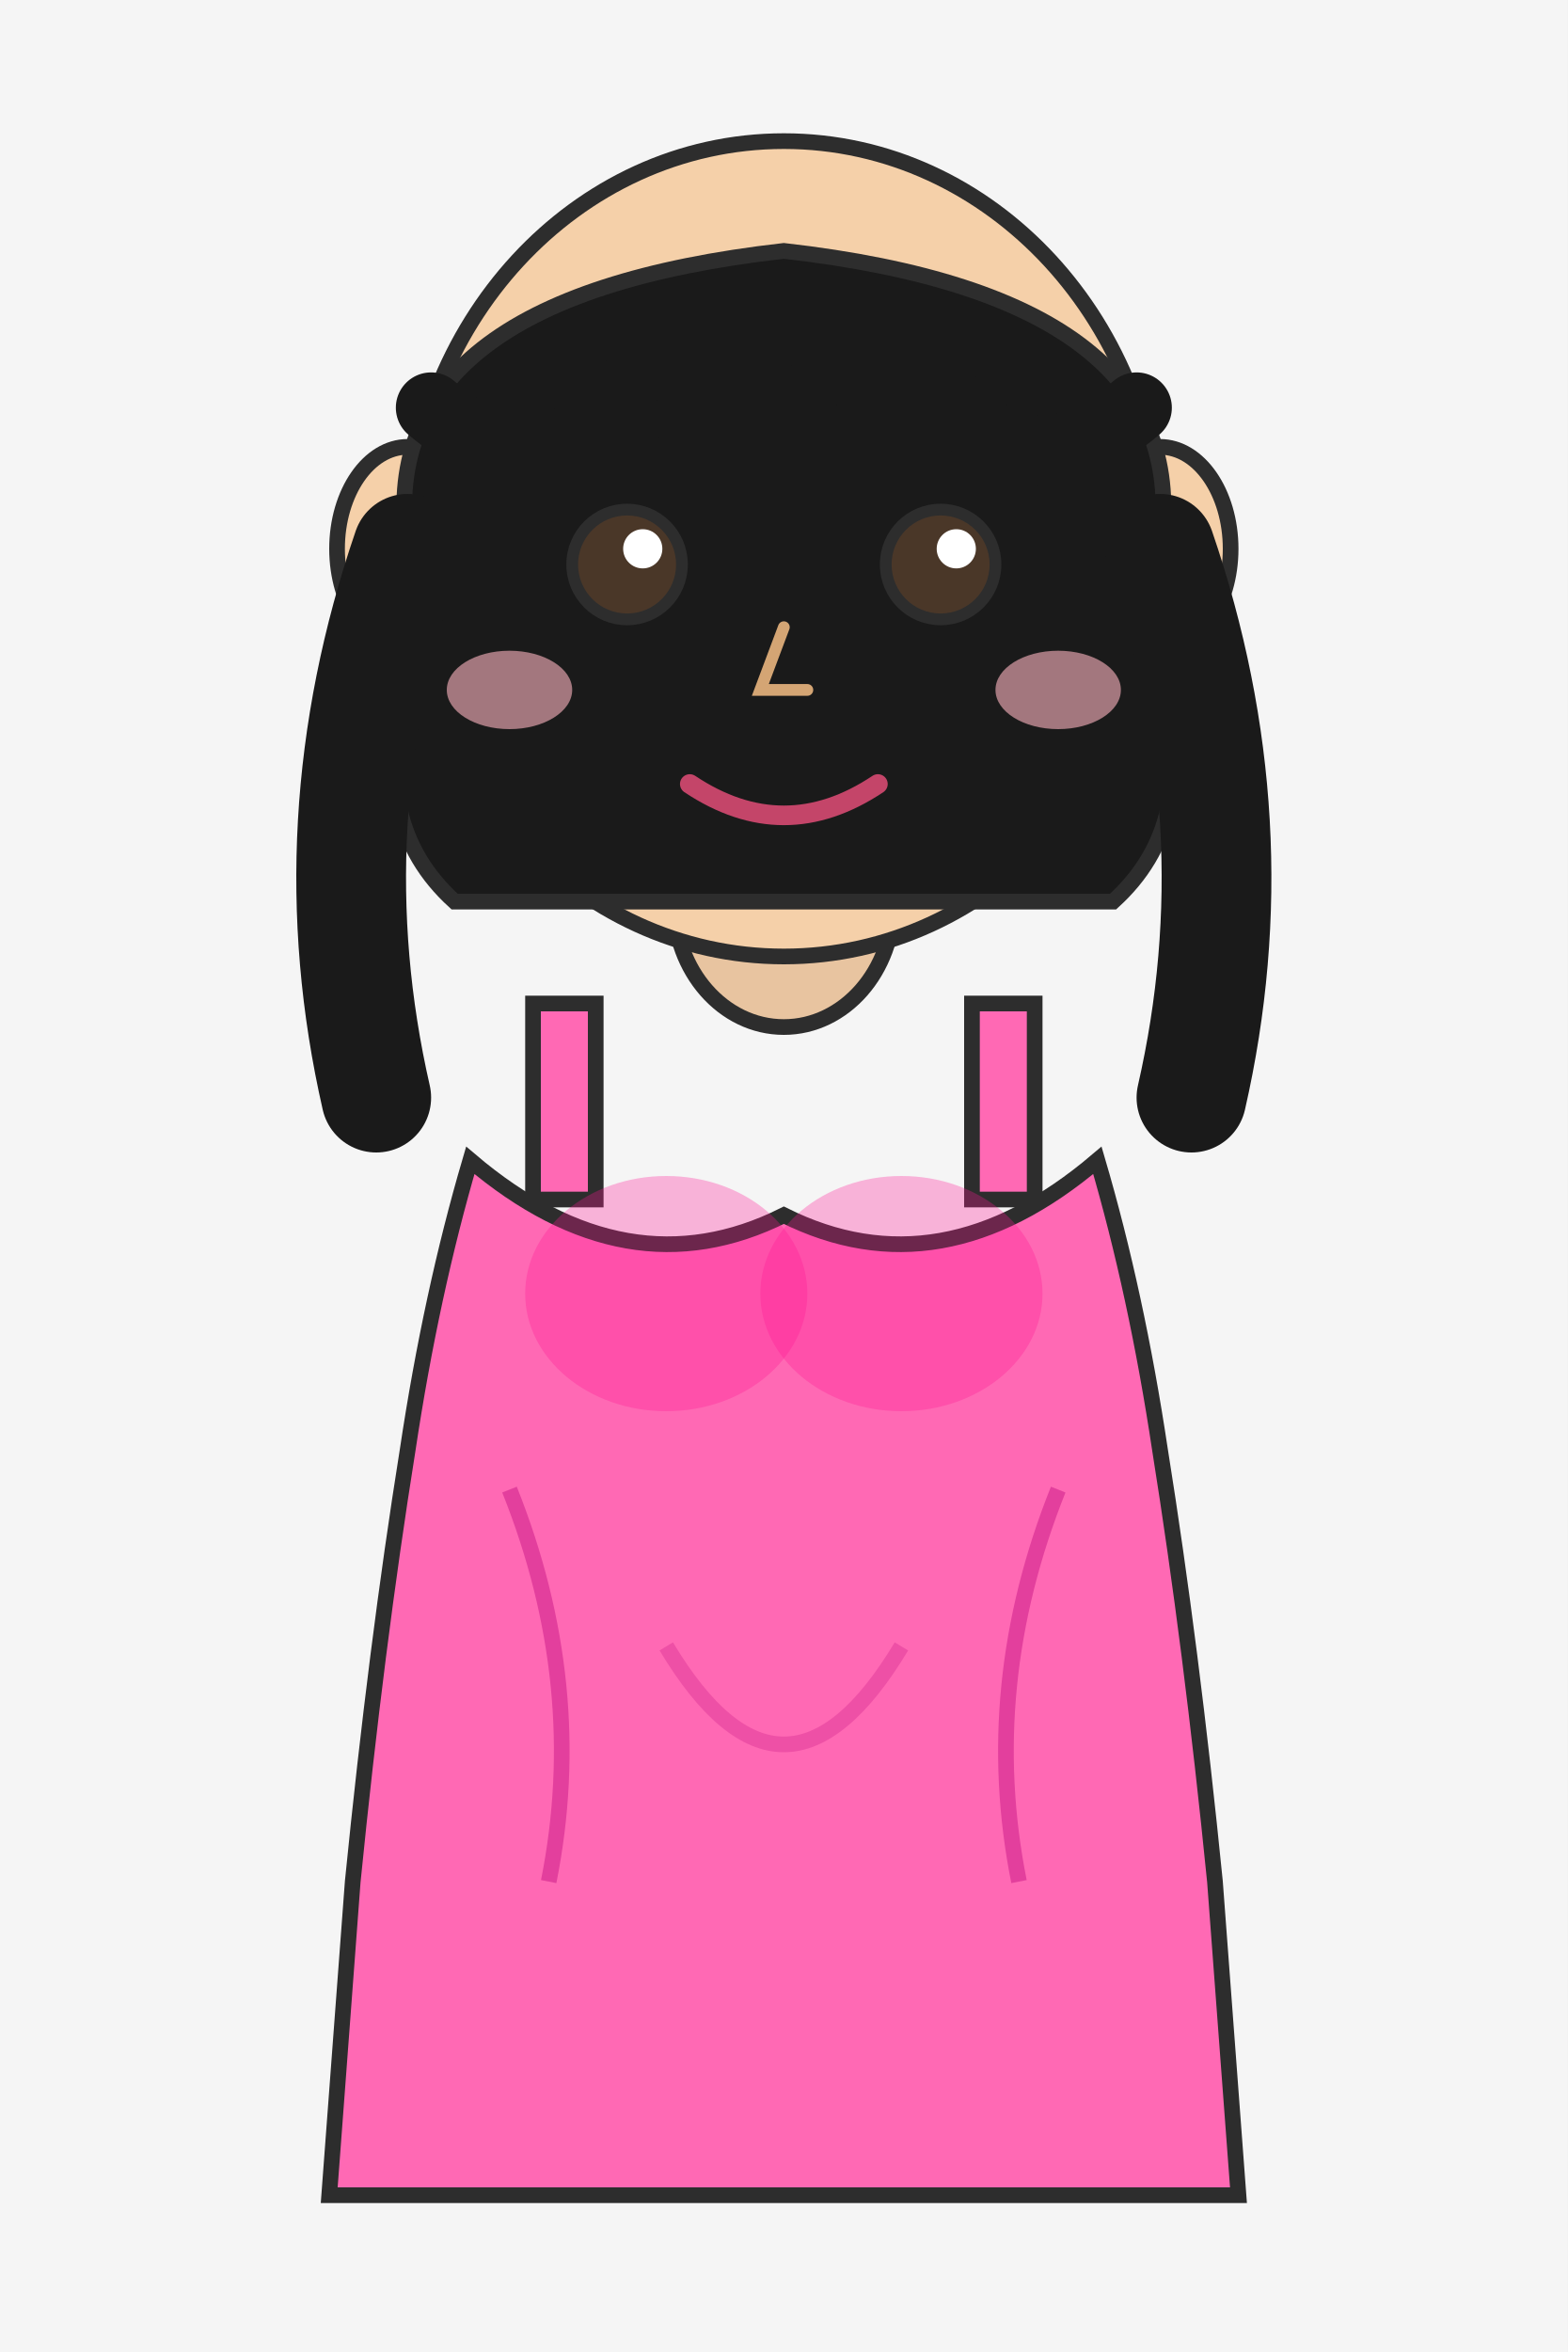
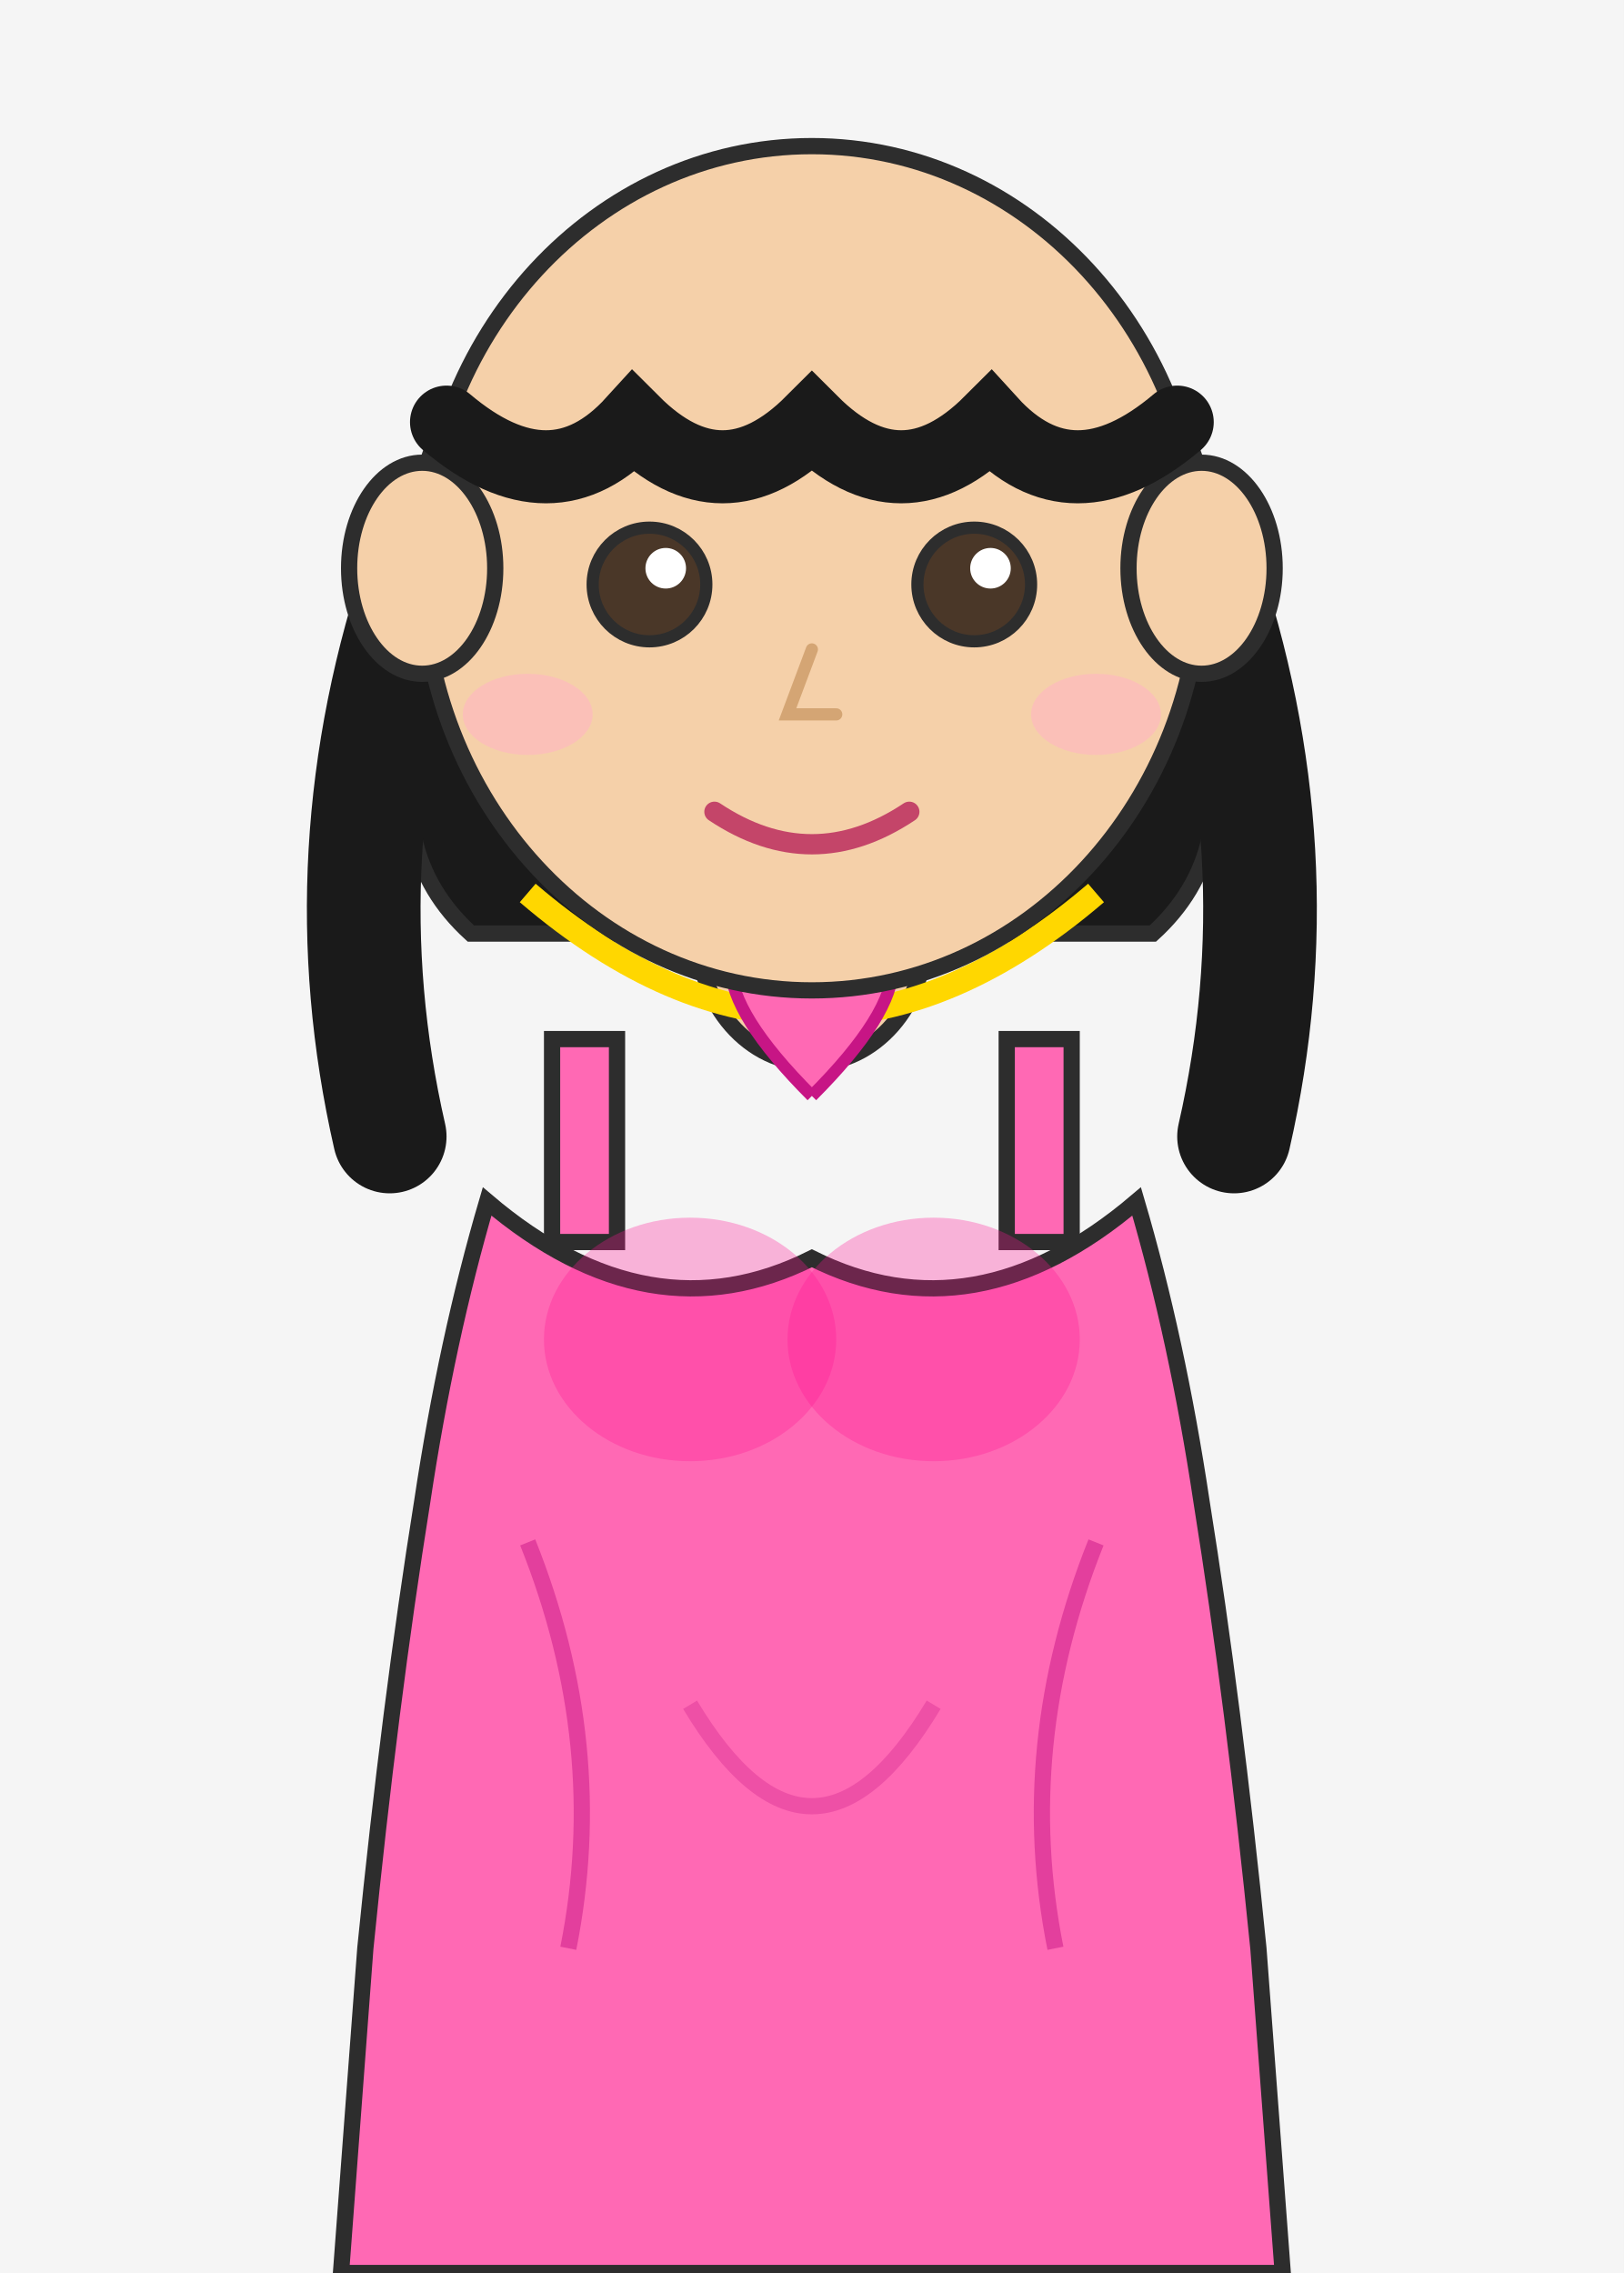
- <svg xmlns="http://www.w3.org/2000/svg" viewBox="0 0 200 300">
-   <rect width="200" height="300" fill="#f5f5f5" />
-   <ellipse cx="100" cy="115" rx="14" ry="16" fill="#E8C4A0" stroke="#2d2d2d" stroke-width="2" />
-   <circle cx="100" cy="110" r="5" fill="none" id="neckPoint" />
+ <svg xmlns="http://www.w3.org/2000/svg" viewBox="0 0 200 280">
+   <rect width="200" height="280" fill="#f5f5f5" />
+   <path d="M 52 70 Q 47 38 100 32 Q 153 38 148 70 L 148 88 Q 153 105 142 115 L 58 115 Q 47 105 52 88 Z" fill="#1a1a1a" stroke="#2d2d2d" stroke-width="2" />
+   <path d="M 52 70 Q 40 105 48 140" fill="none" stroke="#1a1a1a" stroke-width="14" stroke-linecap="round" />
+   <path d="M 148 70 Q 160 105 152 140" fill="none" stroke="#1a1a1a" stroke-width="14" stroke-linecap="round" />
  <rect x="68" y="128" width="8" height="25" fill="#FF69B4" stroke="#2d2d2d" stroke-width="2" />
  <rect x="124" y="128" width="8" height="25" fill="#FF69B4" stroke="#2d2d2d" stroke-width="2" />
  <path d="M 60 148             Q 55 165 52 185            Q 48 210 45 240            L 42 280            L 158 280            L 155 240            Q 152 210 148 185            Q 145 165 140 148            Q 120 165 100 155            Q 80 165 60 148 Z" fill="#FF69B4" stroke="#2d2d2d" stroke-width="2" />
  <ellipse cx="85" cy="165" rx="18" ry="15" fill="#FF1493" opacity="0.3" />
  <ellipse cx="115" cy="165" rx="18" ry="15" fill="#FF1493" opacity="0.3" />
  <path d="M 65 190 Q 75 215 70 240" fill="none" stroke="#C71585" stroke-width="2" opacity="0.5" />
  <path d="M 135 190 Q 125 215 130 240" fill="none" stroke="#C71585" stroke-width="2" opacity="0.5" />
  <path d="M 85 210 Q 100 235 115 210" fill="none" stroke="#C71585" stroke-width="2" opacity="0.3" />
+   <ellipse cx="100" cy="115" rx="14" ry="16" fill="#F5D0A9" stroke="#2d2d2d" stroke-width="2" />
+   <path id="chain-path" d="M65 110 Q100 140 135 110" fill="none" stroke="#FFD700" stroke-width="3" />
+   <g id="pendant-group" transform="translate(100, 125)">
+     <path d="M0 10 Q-10 0 -10 -6 Q-10 -12 0 -12 Q10 -12 10 -6 Q10 0 0 10" fill="#FF69B4" stroke="#C71585" stroke-width="1.5" />
+   </g>
+   <circle id="neck-center" cx="100" cy="110" r="3" fill="none" />
  <ellipse cx="100" cy="70" rx="48" ry="52" fill="#F5D0A9" stroke="#2d2d2d" stroke-width="2" />
  <ellipse cx="52" cy="70" rx="9" ry="13" fill="#F5D0A9" stroke="#2d2d2d" stroke-width="2" />
  <ellipse cx="148" cy="70" rx="9" ry="13" fill="#F5D0A9" stroke="#2d2d2d" stroke-width="2" />
-   <path d="M 52 70 Q 47 38 100 32 Q 153 38 148 70 L 148 88 Q 153 105 142 115 L 58 115 Q 47 105 52 88 Z" fill="#1a1a1a" stroke="#2d2d2d" stroke-width="2" />
  <path d="M 55 52 Q 68 63 78 52 Q 89 63 100 52 Q 111 63 122 52 Q 132 63 145 52" fill="none" stroke="#1a1a1a" stroke-width="9" stroke-linecap="round" />
-   <path d="M 52 70 Q 40 105 48 140" fill="none" stroke="#1a1a1a" stroke-width="14" stroke-linecap="round" />
-   <path d="M 148 70 Q 160 105 152 140" fill="none" stroke="#1a1a1a" stroke-width="14" stroke-linecap="round" />
  <path d="M 72 58 Q 80 55 88 58" fill="none" stroke="#1a1a1a" stroke-width="2" stroke-linecap="round" />
  <path d="M 112 58 Q 120 55 128 58" fill="none" stroke="#1a1a1a" stroke-width="2" stroke-linecap="round" />
  <circle cx="80" cy="72" r="7" fill="#4A3728" stroke="#2d2d2d" stroke-width="1.5" />
  <circle cx="120" cy="72" r="7" fill="#4A3728" stroke="#2d2d2d" stroke-width="1.5" />
  <circle cx="82" cy="70" r="2.5" fill="white" />
  <circle cx="122" cy="70" r="2.5" fill="white" />
  <ellipse cx="65" cy="88" rx="8" ry="5" fill="#FFB6C1" opacity="0.6" />
  <ellipse cx="135" cy="88" rx="8" ry="5" fill="#FFB6C1" opacity="0.6" />
  <path d="M 100 80 L 97 88 L 103 88" fill="none" stroke="#D4A574" stroke-width="1.5" stroke-linecap="round" />
  <path d="M 88 100 Q 100 108 112 100" fill="none" stroke="#C44569" stroke-width="2.5" stroke-linecap="round" />
</svg>
